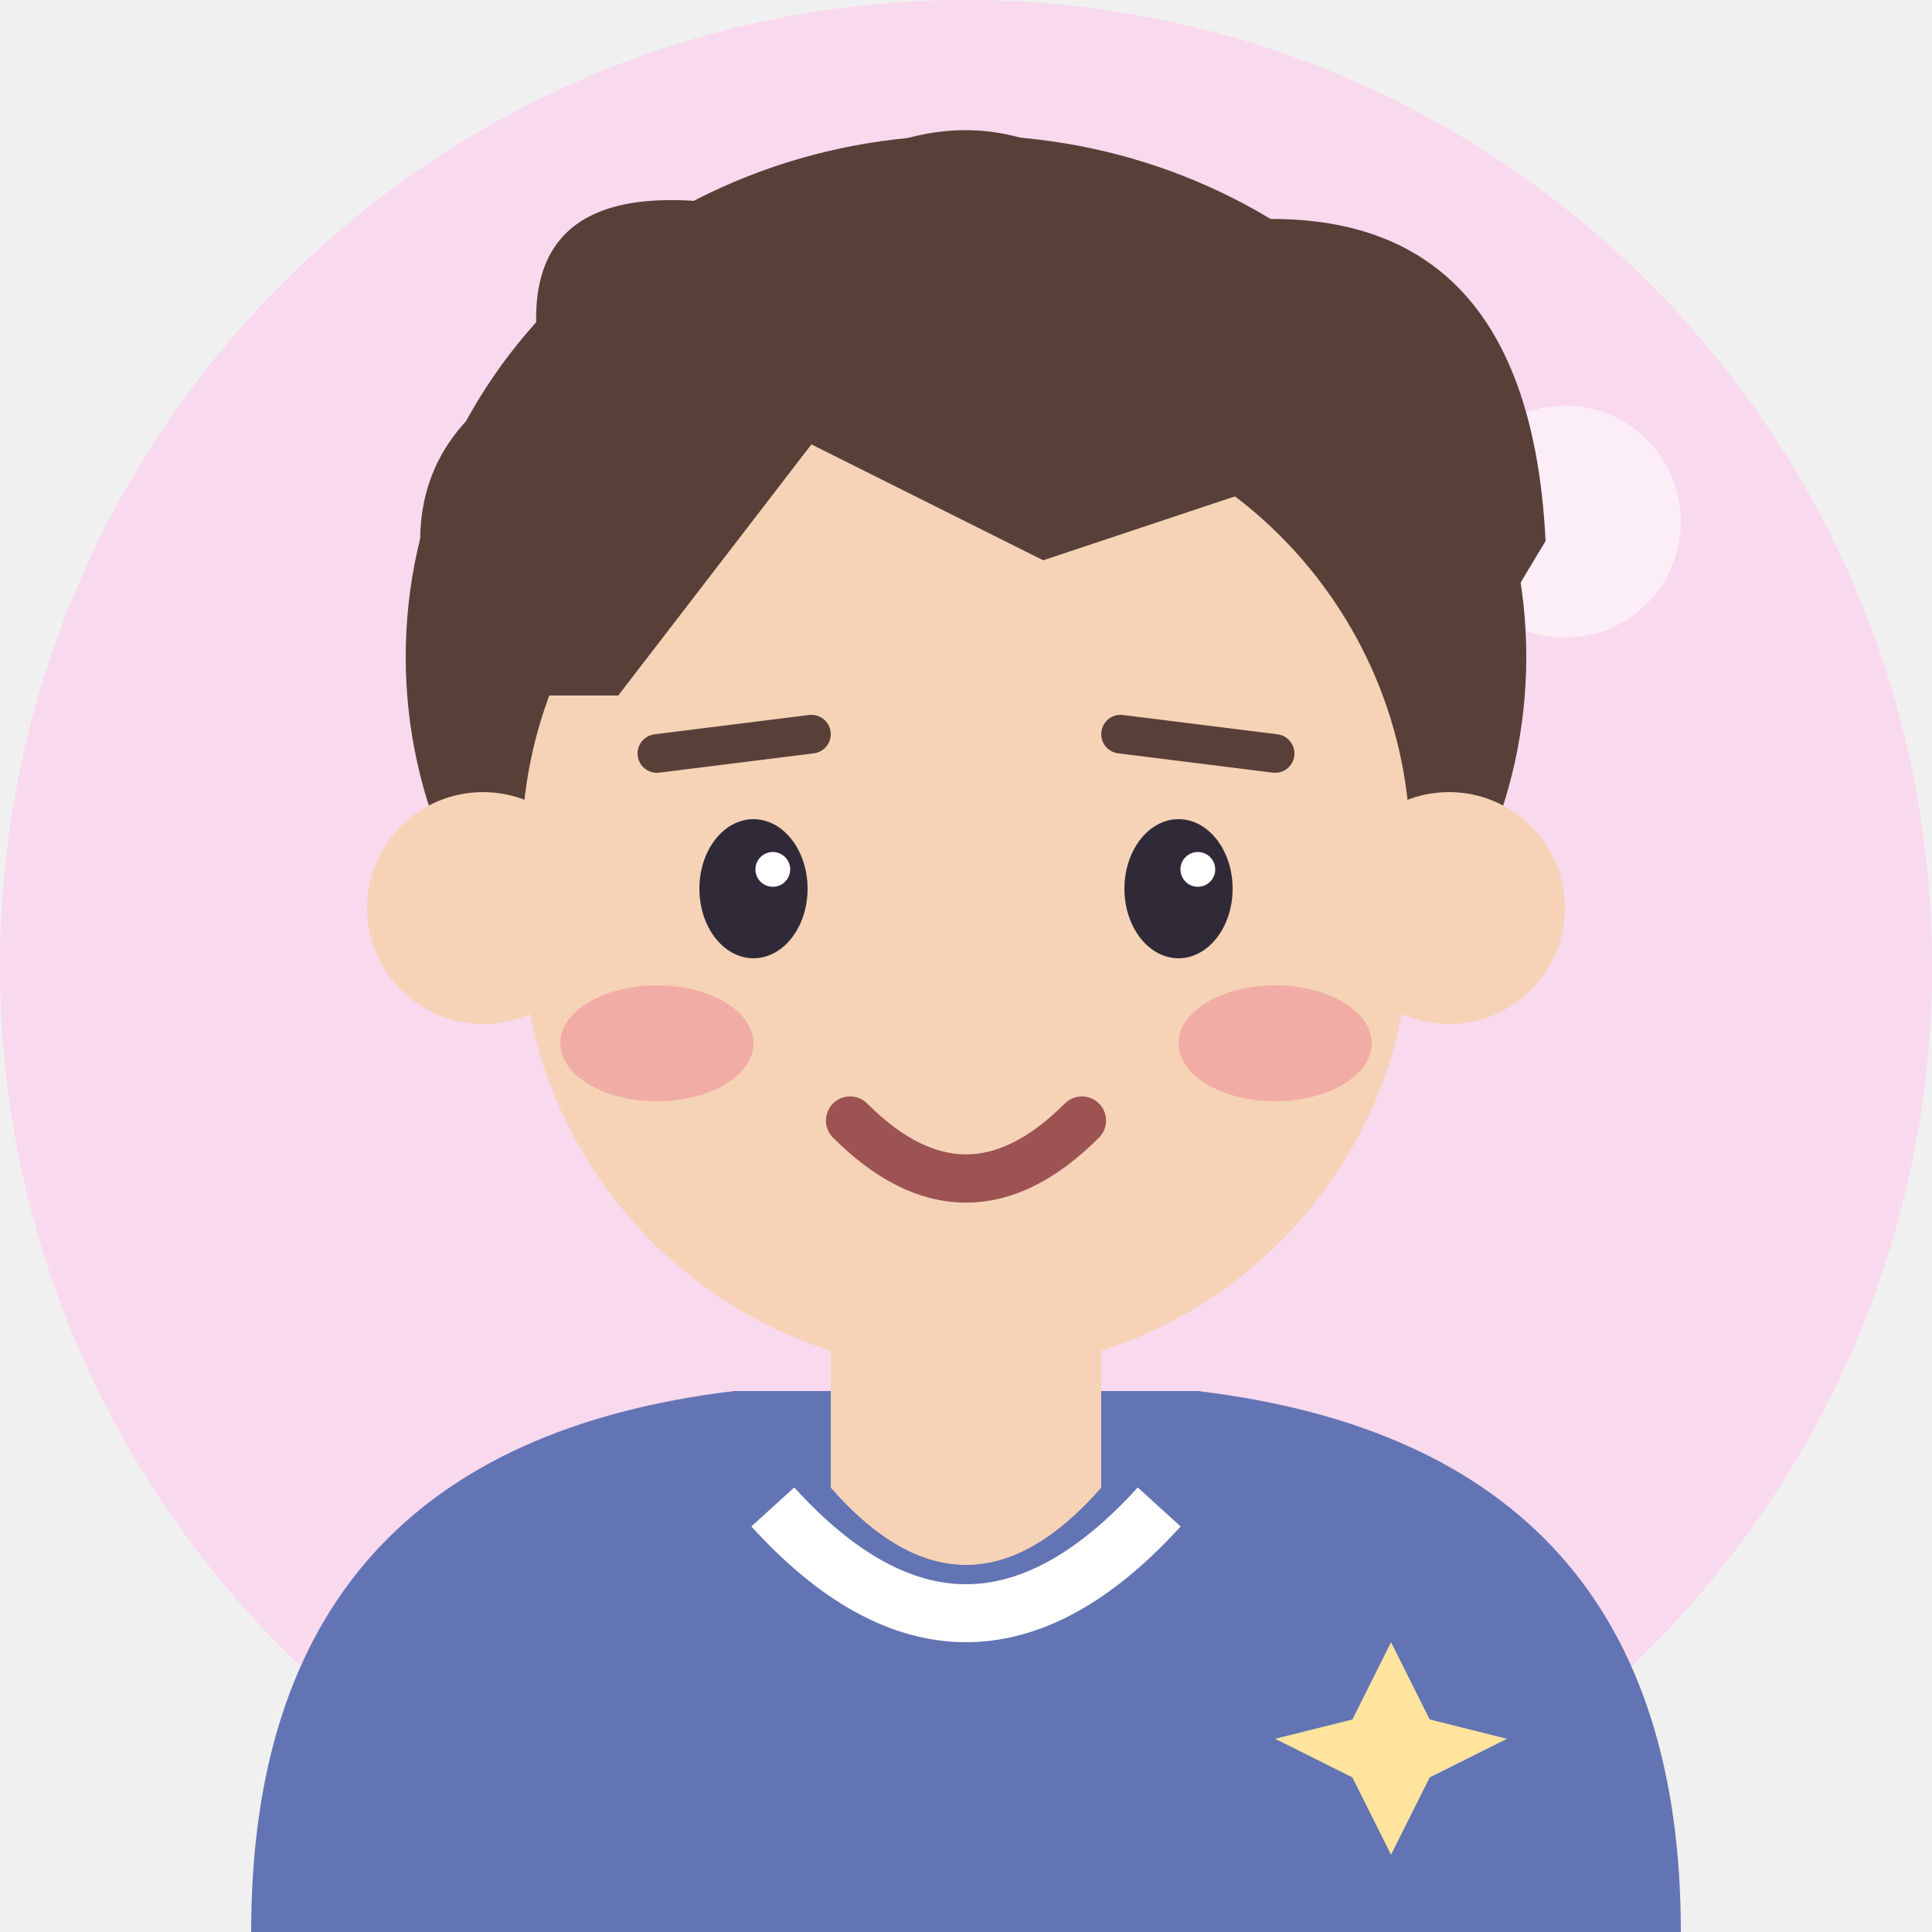
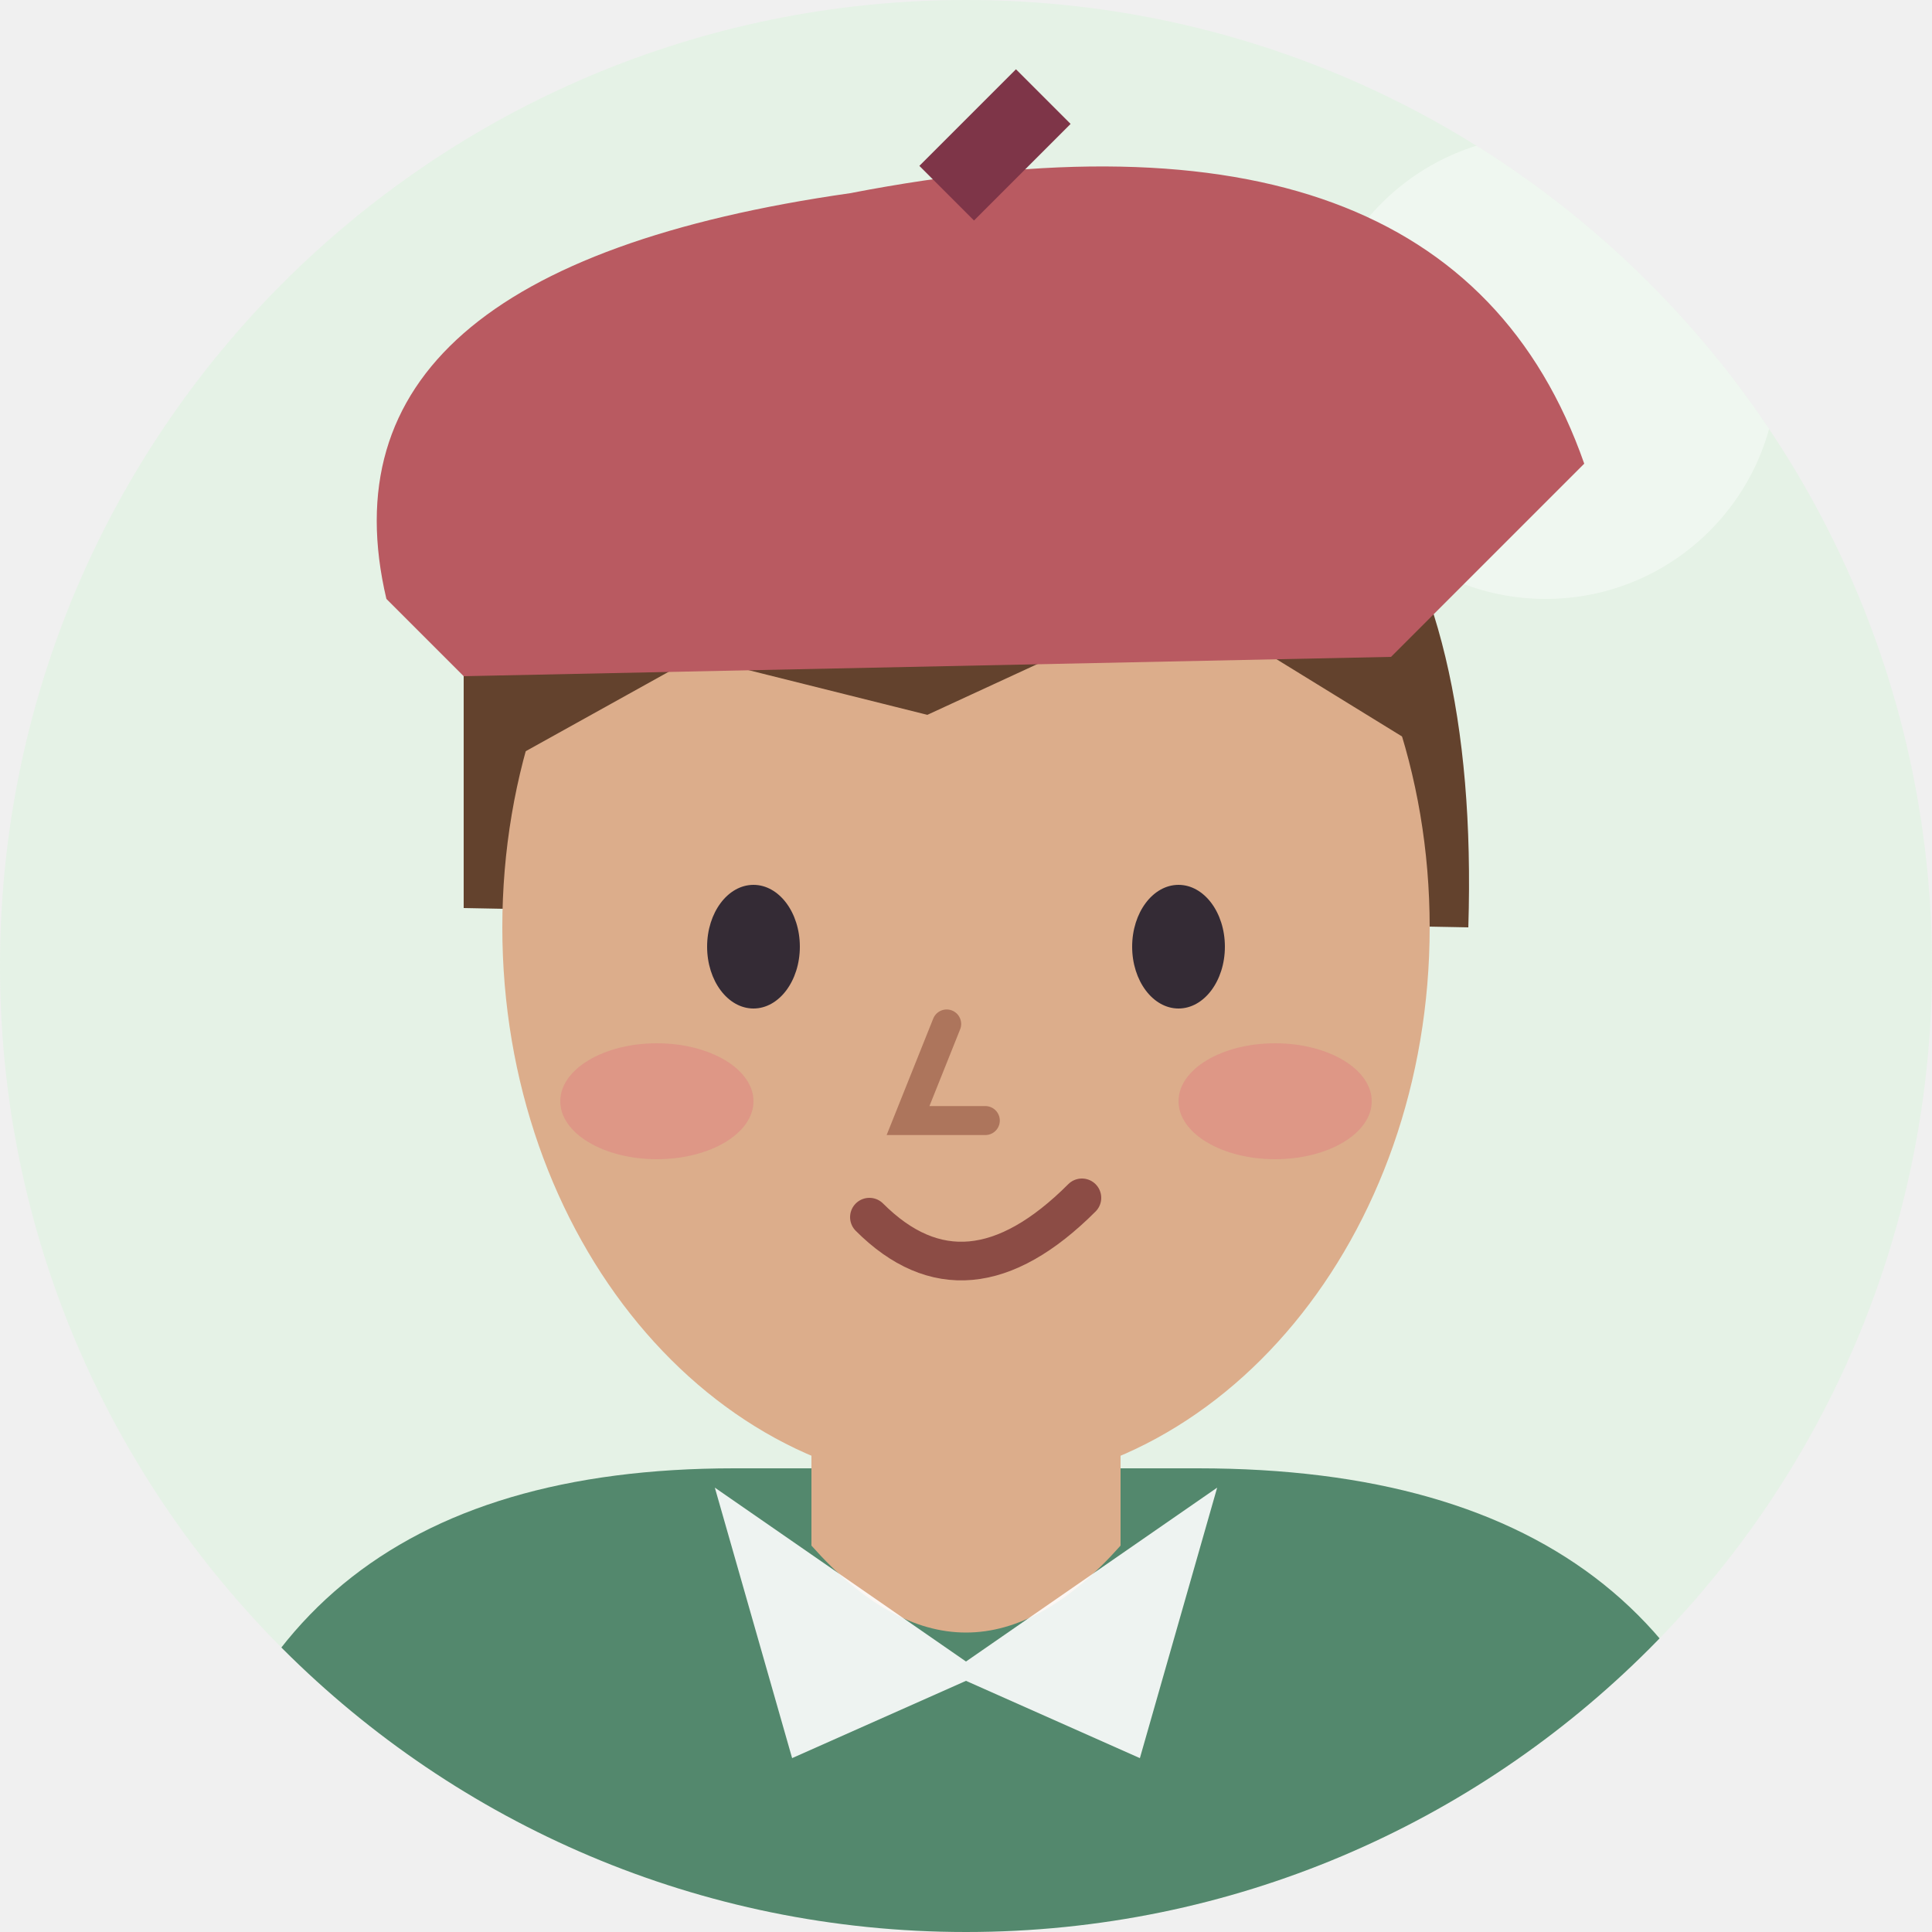
<svg xmlns="http://www.w3.org/2000/svg" viewBox="0 0 100 100">
-   <rect width="100" height="100" rx="50" fill="#f9d9ed" />
-   <circle cx="81" cy="27" r="6" fill="#fff" opacity=".55" />
-   <ellipse cx="50" cy="34" rx="29" ry="27" fill="#584039" />
-   <path d="M13 100Q13 75 38 72H62Q87 75 87 100" fill="#6374b4" />
-   <path d="M43 62H57V77Q50 85 43 77Z" fill="#f6d3b6" />
-   <circle cx="25" cy="47" r="6" fill="#f6d3b6" />
-   <circle cx="75" cy="47" r="6" fill="#f6d3b6" />
-   <rect x="27" y="21" width="46" height="50" rx="23" fill="#f6d3b6" />
-   <path d="M24 36Q18 24 28 19Q26 8 40 11Q51 2 60 12Q79 8 80 28L74 38L66 25L54 29L42 23L32 36Z" fill="#584039" />
-   <path d="M34 39L42 38M58 38L66 39" stroke="#584039" stroke-width="2" stroke-linecap="round" />
-   <ellipse cx="39" cy="46" rx="2.8" ry="3.6" fill="#302a38" />
-   <ellipse cx="61" cy="46" rx="2.8" ry="3.6" fill="#302a38" />
-   <circle cx="40" cy="45" r=".9" fill="white" />
-   <circle cx="62" cy="45" r=".9" fill="white" />
-   <ellipse cx="34" cy="54" rx="5" ry="3" fill="#ed8d98" opacity=".55" />
-   <ellipse cx="66" cy="54" rx="5" ry="3" fill="#ed8d98" opacity=".55" />
-   <path d="M44 58Q50 64 56 58" stroke="#9e5353" stroke-width="2.5" fill="none" stroke-linecap="round" />
-   <path d="M40 78Q50 89 60 78" fill="none" stroke="#fff" stroke-width="3" />
-   <path d="M72 85L74 89L78 90L74 92L72 96L70 92L66 90L70 89Z" fill="#ffe49d" />
+   <defs>
+     <clipPath id="clip">
+       <circle cx="50" cy="50" r="50" />
+     </clipPath>
+   </defs>
+   <g clip-path="url(#clip)">
+     <path fill="#e5f2e6" d="M0 0H100V100H0Z" />
+     <circle cx="80" cy="19" r="12" fill="#fff" opacity=".4" />
+     <g fill="#63422d">
+       <path d="M24 47V34Q24 16 51 16Q77 16 76 48Z" />
+     </g>
+     <path d="M9 100Q12 76 38 76H62Q89 76 92 100Z" fill="#53886d" />
+     <path d="M42 65H58V80Q50 89 42 80Z" fill="#dcad8b" />
+     <path d="M37 77L50 86 63 77 59 91 50 87 41 91Z" fill="#fff" opacity=".9" />
+     <ellipse cx="50" cy="48" rx="24" ry="29" fill="#dcad8b" />
+     <g fill="#63422d">
+       <path d="M27 39Q30 19 54 18Q74 22 74 39L61 31 48 37 36 34Z" />
+     </g>
+     <g fill="#342b35">
+       <ellipse cx="39" cy="49" rx="2.4" ry="3.2" />
+       <ellipse cx="61" cy="49" rx="2.4" ry="3.2" />
+     </g>
+     <g fill="#df7f82" opacity=".48">
+       <ellipse cx="34" cy="57" rx="5" ry="3" />
+       <ellipse cx="66" cy="57" rx="5" ry="3" />
+     </g>
+     <path d="M45 63Q50 68 56 62" fill="none" stroke="#8c4c45" stroke-width="2" stroke-linecap="round" />
+     <path d="M49 53L47 58H51" fill="none" stroke="#ad755c" stroke-width="1.5" stroke-linecap="round" />
+     <path d="M20 31Q16 14 44 10Q75 4 82 24L72 34 24 35Z" fill="#b95a61" />
+     <path d="M49 10L54 5" stroke="#7e3548" stroke-width="4" />
+   </g>
</svg>
